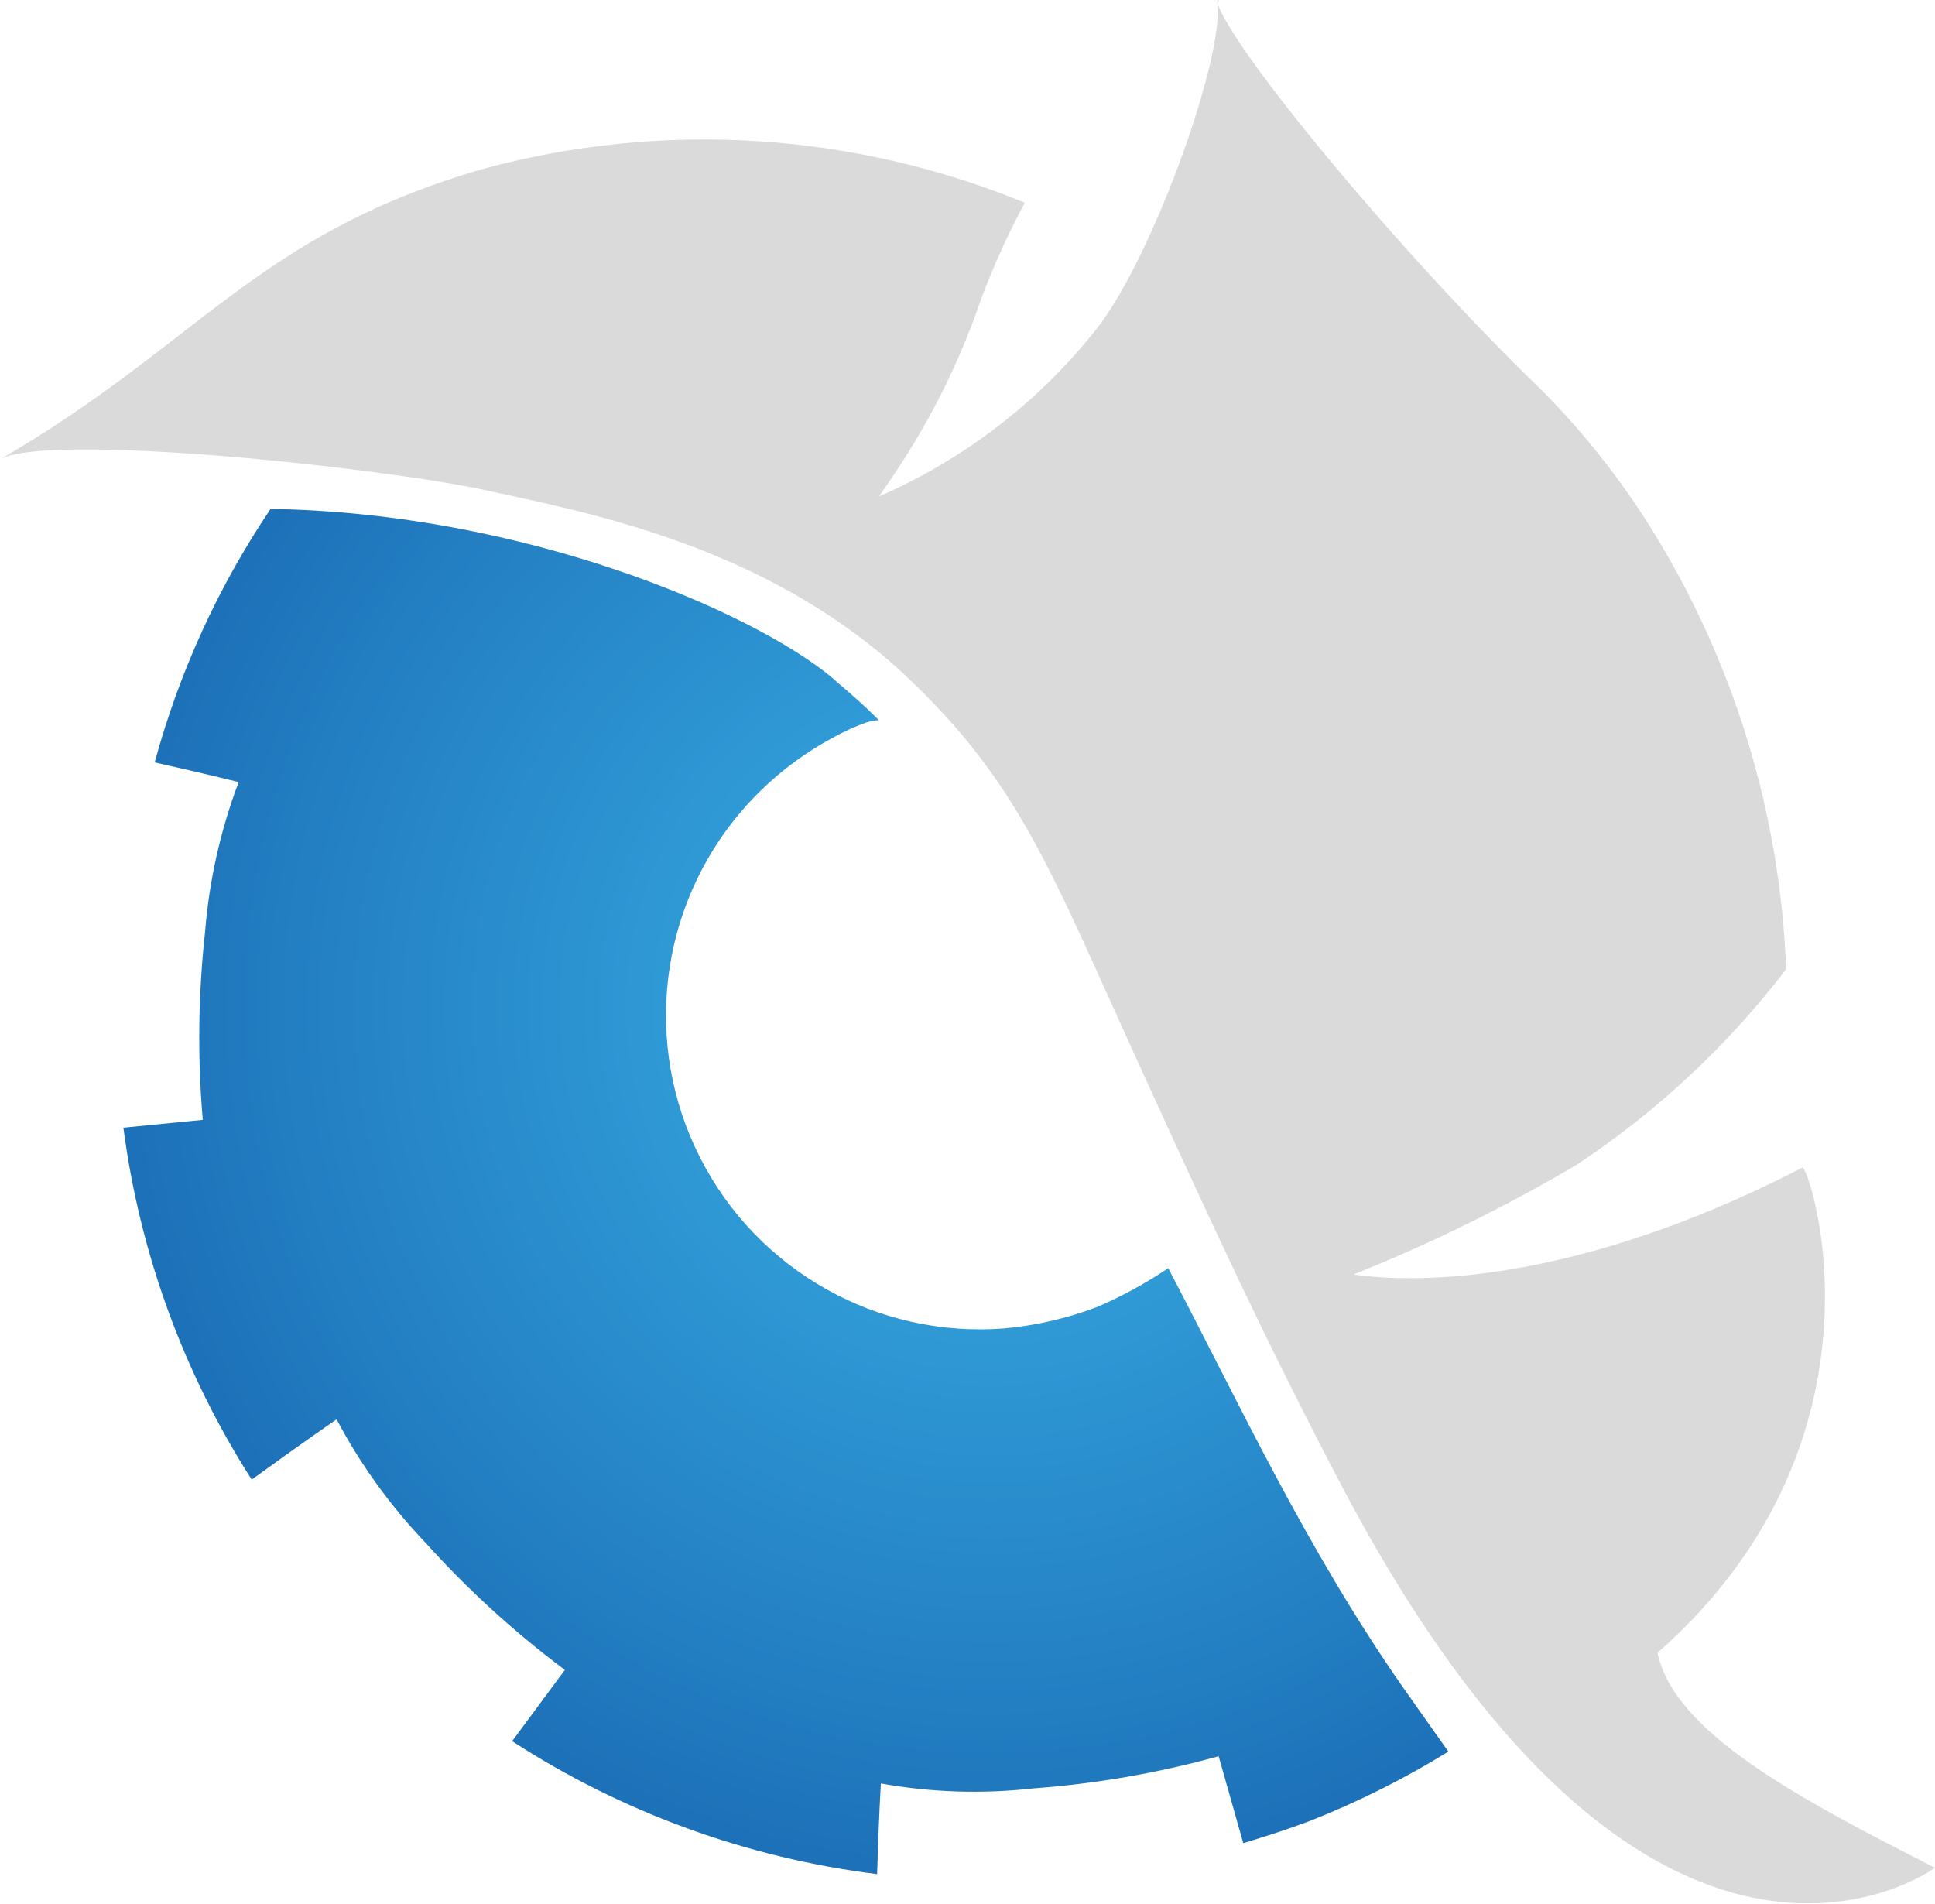
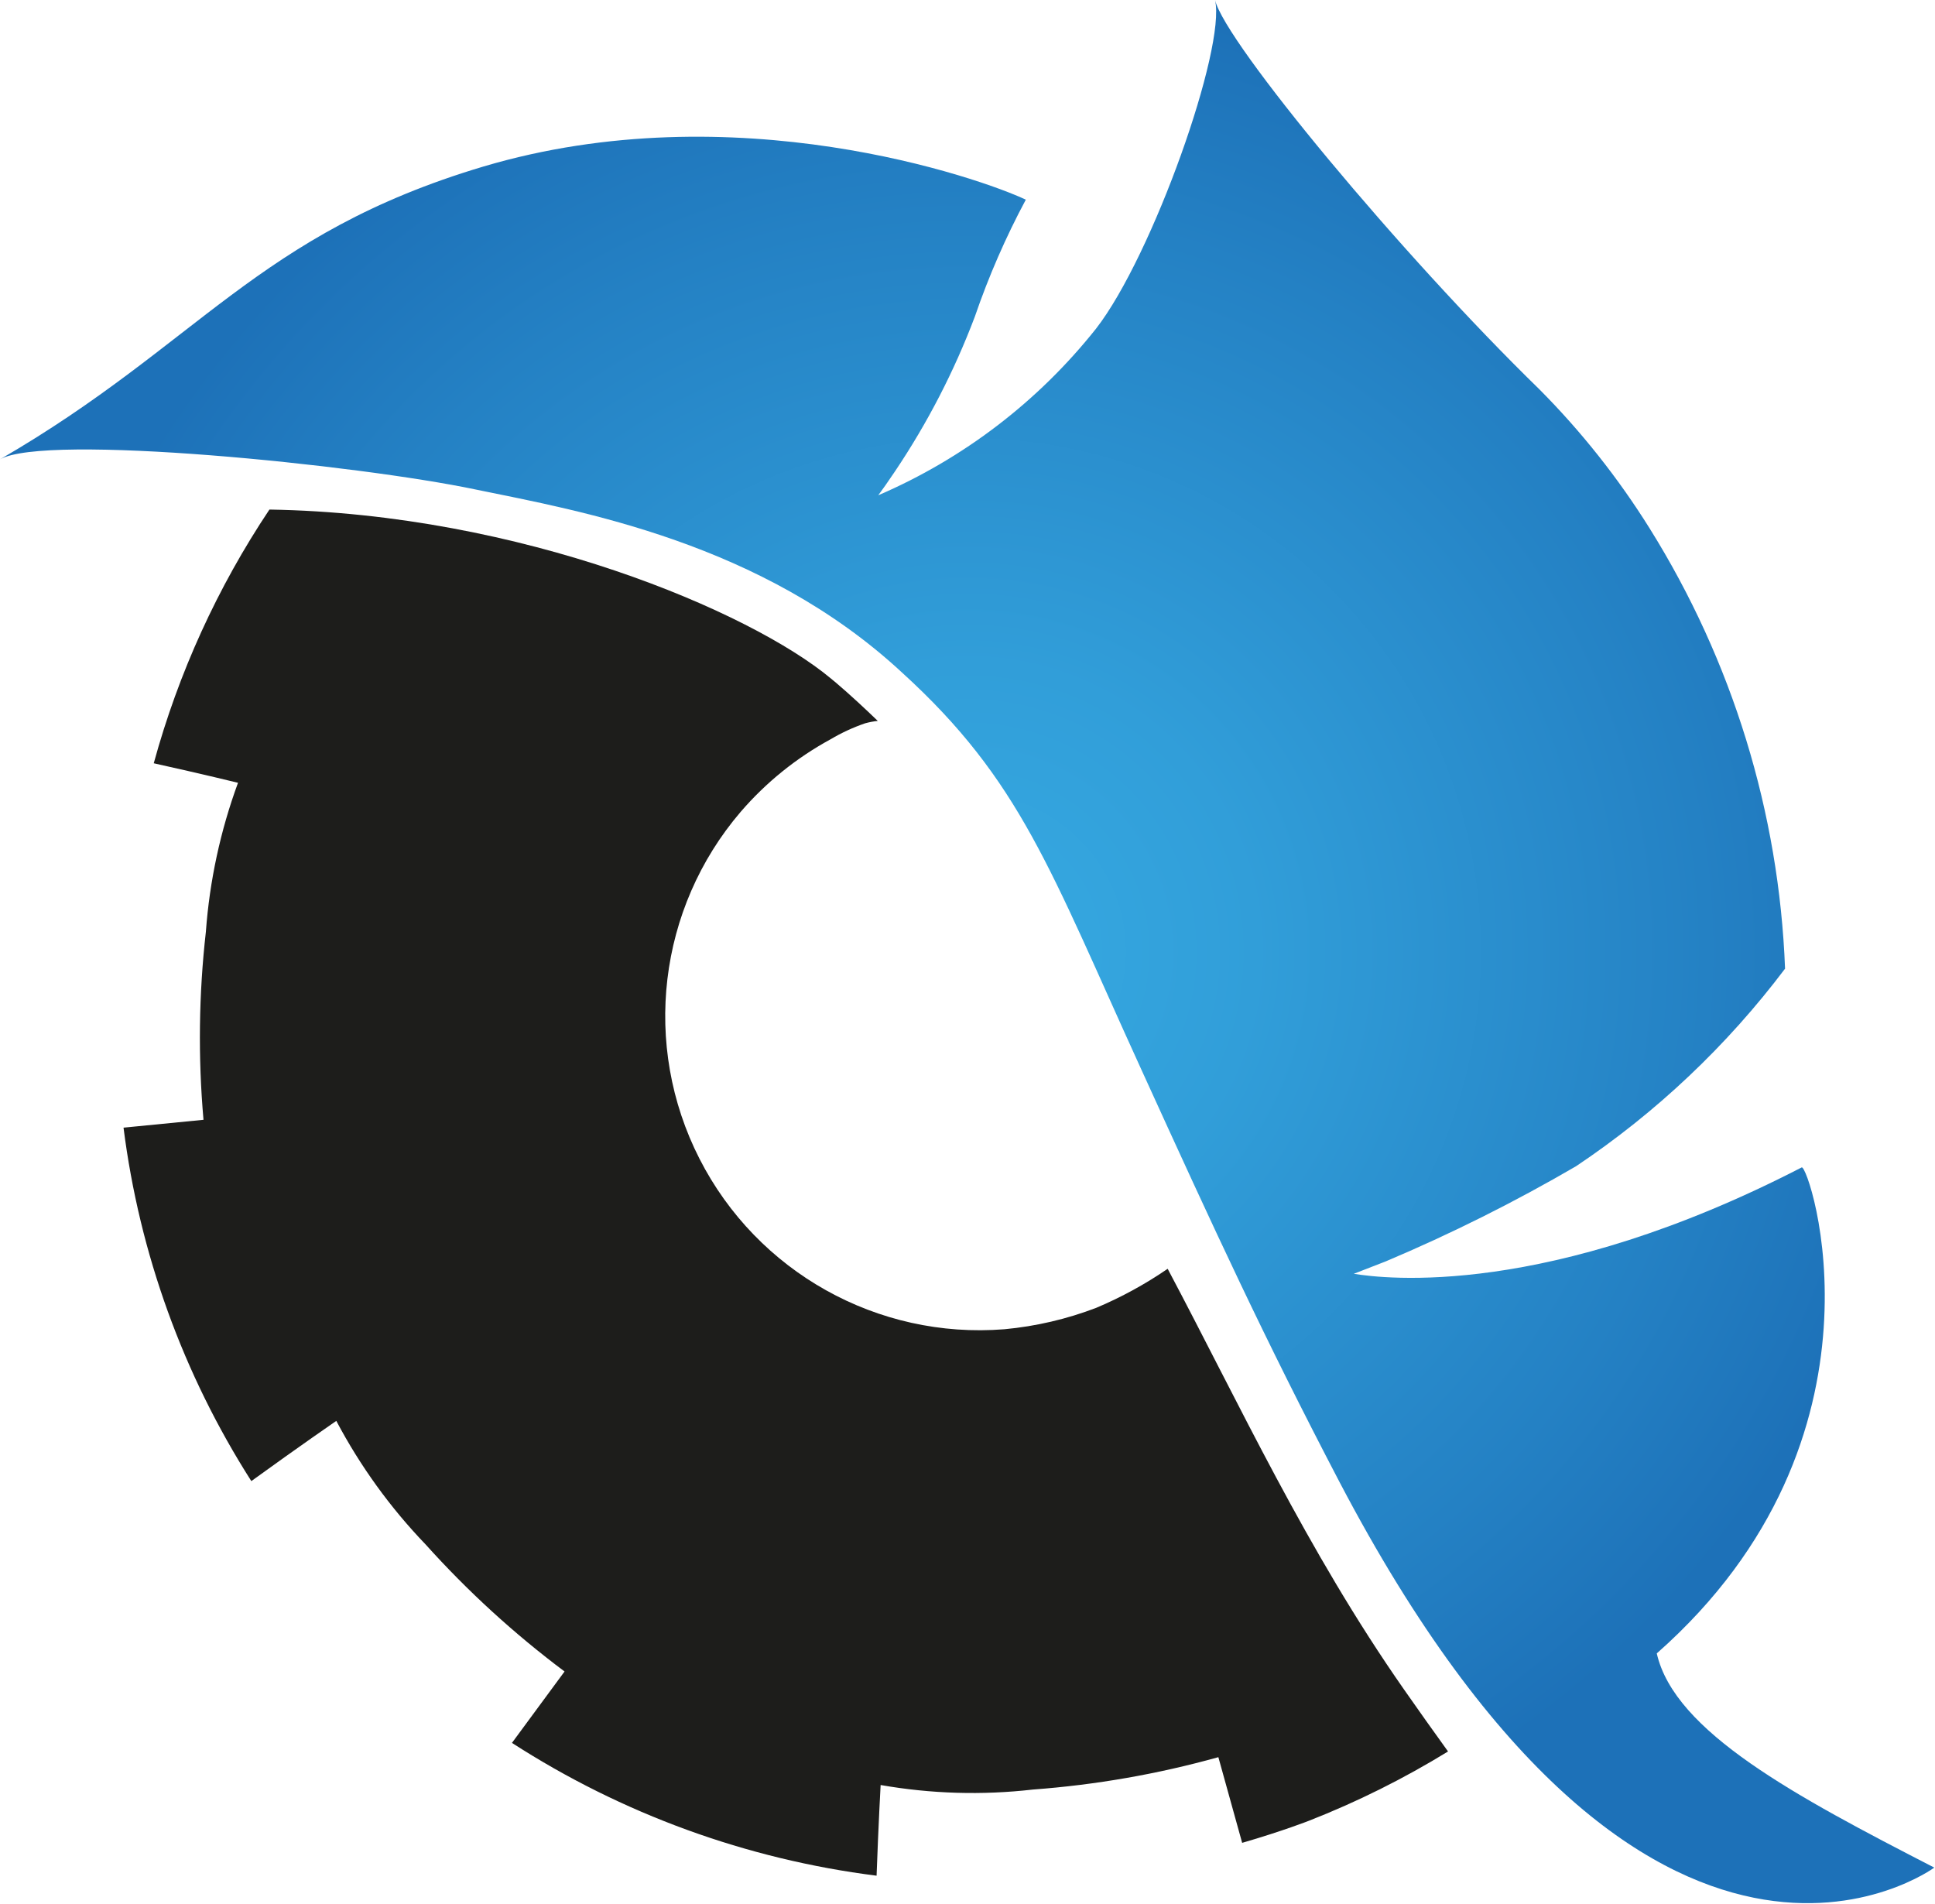
- <svg xmlns="http://www.w3.org/2000/svg" viewBox="0 0 66.8 65.71">
+ <svg xmlns="http://www.w3.org/2000/svg" viewBox="0 0 81.3 79.97">
  <defs>
-     <style>.cls-1{fill:url(#radial-gradient);}.cls-2{fill:#dadada;}</style>
-     <radialGradient id="radial-gradient" cx="34.18" cy="34.77" r="29.81" gradientUnits="userSpaceOnUse">
+     <style>.cls-1{fill:#1d1d1b;}.cls-2{fill:url(#radial-gradient);}</style>
+     <radialGradient id="radial-gradient" cx="40.65" cy="39.98" r="40.32" gradientUnits="userSpaceOnUse">
      <stop offset="0.03" stop-color="#36a9e1" />
      <stop offset="0.3" stop-color="#319ed9" />
      <stop offset="0.77" stop-color="#2481c4" />
      <stop offset="1" stop-color="#1d71b8" />
    </radialGradient>
  </defs>
  <g id="Layer_2" data-name="Layer 2">
    <g id="Layer_7" data-name="Layer 7">
-       <path class="cls-1" d="M50,60.47a30.24,30.24,0,0,1-4.77,2.39s-.9.35-2.31.77l-.85-3a33,33,0,0,1-6.4,1.11,18.26,18.26,0,0,1-5.26-.17s-.08,1.32-.13,3.13a30,30,0,0,1-12.6-4.59l1.82-2.46a33.29,33.29,0,0,1-4.8-4.38A19.11,19.11,0,0,1,11.62,49s-1.27.87-2.93,2.08A29.65,29.65,0,0,1,4.26,38.93L7,38.66a33.29,33.29,0,0,1,.08-6.49A18.82,18.82,0,0,1,8.24,27s-1.2-.3-2.9-.68a29.51,29.51,0,0,1,4-8.75c8.7.13,16.61,3.52,19.38,5.82l.18.16c.51.43,1,.87,1.44,1.31a2,2,0,0,0-.43.08,7.49,7.49,0,0,0-1.2.55A11,11,0,0,0,25.6,28a10.84,10.84,0,0,0,9.08,17.86,12.18,12.18,0,0,0,3.17-.73,14.67,14.67,0,0,0,2.48-1.35c2.46,4.69,4.77,9.7,8.13,14.51Z" />
-       <path class="cls-2" d="M31.14,23.21C35.21,27,36.24,30,39.4,36.92c2.57,5.63,4.24,9.26,6.84,14.23C57,71.7,66.8,64.48,66.8,64.48c-4.79-2.43-9-4.68-9.58-7.42,8.43-7.43,5.22-16.88,5-16.75C53.43,44.84,47.8,44.15,46.73,44l1.11-.46a56.75,56.75,0,0,0,6.56-3.31,29.8,29.8,0,0,0,7.26-6.77A31,31,0,0,0,57,18.24a27.1,27.1,0,0,0-3.8-4.79C48.36,8.78,42.3,1.46,42,0c.39,1.63-2.16,8.83-4.14,11.35a19.49,19.49,0,0,1-7.52,5.79c.14-.2.34-.48.57-.83A25.84,25.84,0,0,0,33.63,11a25.89,25.89,0,0,1,1.75-4,29.17,29.17,0,0,0-18.7-1.17C8.86,8.09,6.87,11.88,0,15.86c1.56-.91,12.32.18,16.47,1C20,17.64,26.25,18.72,31.14,23.21Z" />
+       <path class="cls-1" d="M60.84,73.59A36.81,36.81,0,0,1,55,76.5s-1.09.43-2.81.93l-1-3.6a39.88,39.88,0,0,1-7.79,1.36A22.31,22.31,0,0,1,37,75s-.09,1.61-.17,3.81a36.74,36.74,0,0,1-15.32-5.58l2.21-3a40.45,40.45,0,0,1-5.84-5.34,23,23,0,0,1-3.75-5.19s-1.54,1.06-3.57,2.53A36,36,0,0,1,5.19,47.38l3.36-.33a39.47,39.47,0,0,1,.1-7.9A23,23,0,0,1,10,32.89s-1.46-.36-3.54-.82a36.58,36.58,0,0,1,4.86-10.66c10.59.17,20.22,4.29,23.58,7.09l.23.19c.62.53,1.2,1.07,1.75,1.6a3.29,3.29,0,0,0-.53.1,7.82,7.82,0,0,0-1.45.67,13.5,13.5,0,0,0-3.78,3.05A13.2,13.2,0,0,0,42.2,55.85a14.56,14.56,0,0,0,3.86-.9,16.9,16.9,0,0,0,3-1.64C52.08,59,54.89,65.12,59,71,59.6,71.86,60.22,72.73,60.84,73.59Z" />
+       <path class="cls-2" d="M37.89,28.25c5,4.55,6.22,8.27,10.06,16.68,3.12,6.85,5.16,11.27,8.32,17.32,13.1,25,25,16.22,25,16.22-5.83-3-10.91-5.7-11.66-9C79.89,60.4,76,48.9,75.7,49.05,65,54.57,58.17,53.73,56.88,53.52L58.22,53a69.75,69.75,0,0,0,8-4A36.25,36.25,0,0,0,75,40.7a37.64,37.64,0,0,0-5.69-18.5,33.3,33.3,0,0,0-4.62-5.83C58.85,10.68,51.47,1.78,51.05,0c.47,2-2.62,10.75-5,13.81a23.6,23.6,0,0,1-9.15,7c.17-.23.42-.58.7-1a31.79,31.79,0,0,0,3.36-6.51,33.2,33.2,0,0,1,2.14-4.91C41.2,7.49,30.86,3.86,20.3,7,10.79,9.84,8.36,14.46,0,19.3c1.9-1.1,15,.22,20,1.27C24.38,21.47,32,22.79,37.89,28.25Z" />
    </g>
  </g>
</svg>
